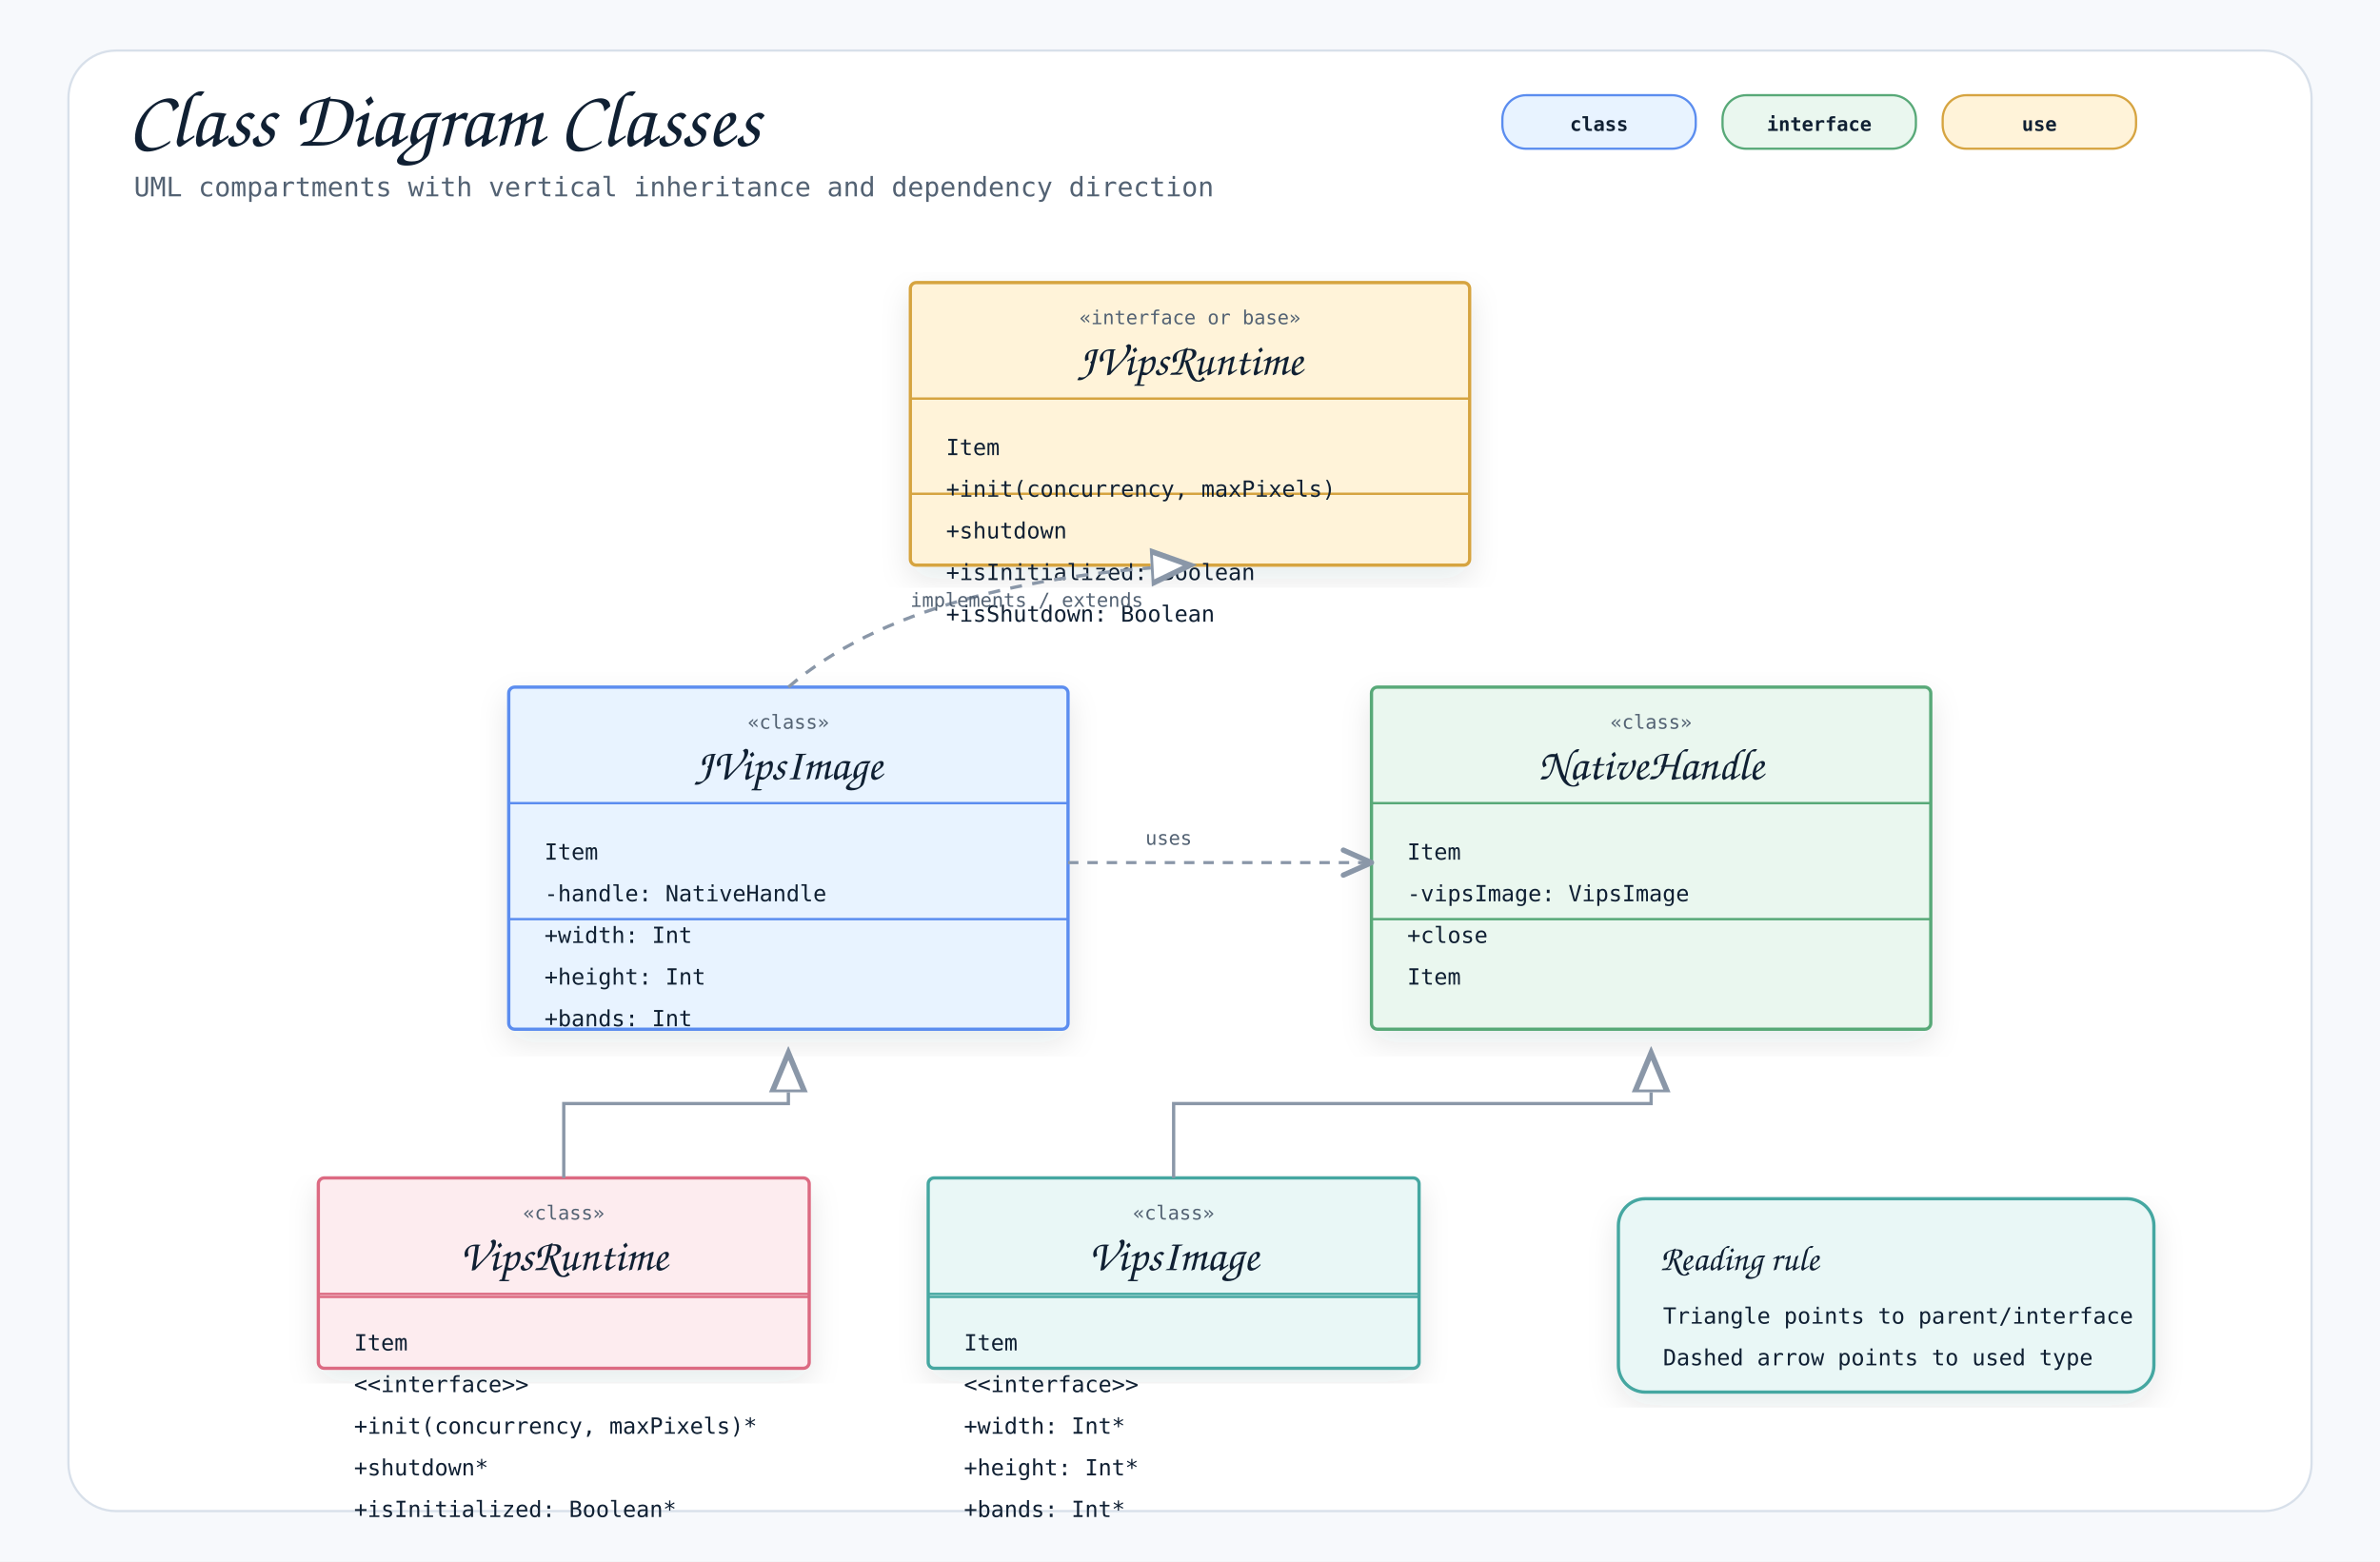
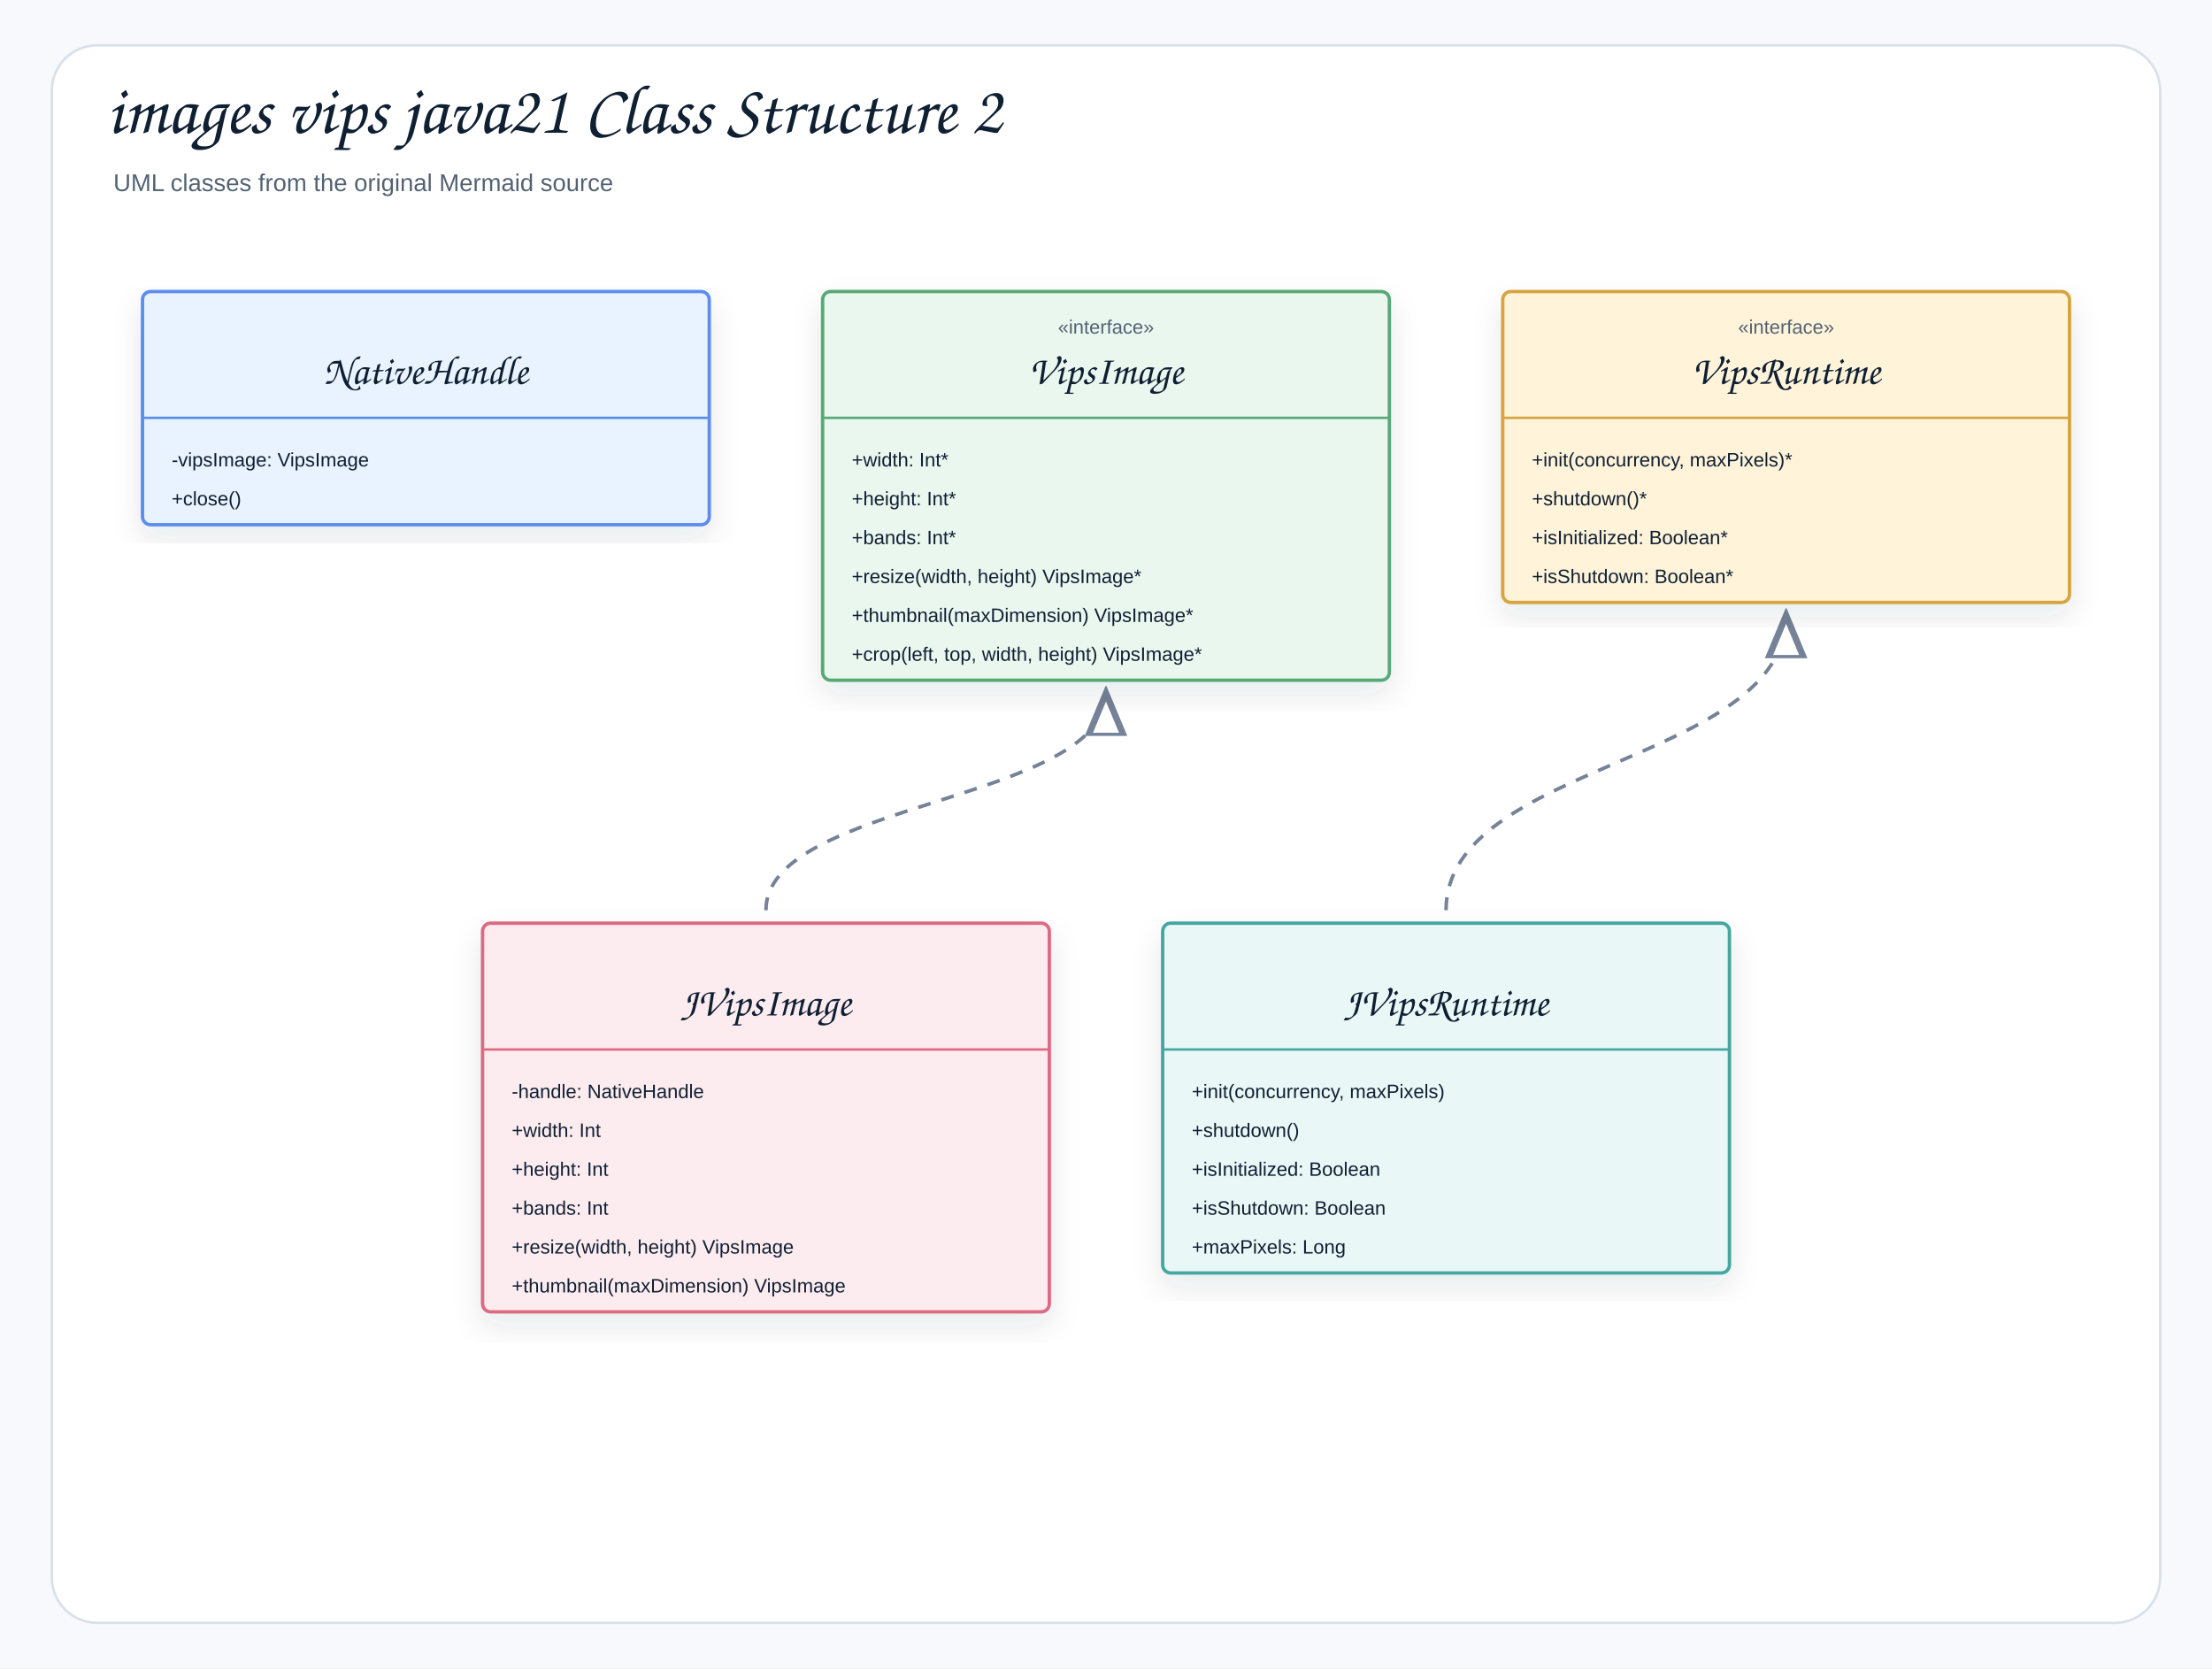
- <svg xmlns="http://www.w3.org/2000/svg" width="1600" height="1050" viewBox="0 0 1600 1050" role="img" aria-label="Class Diagram Classes">
+ <svg xmlns="http://www.w3.org/2000/svg" width="1366" height="1030" viewBox="0 0 1366 1030" role="img" aria-label="images vips java21 Class Structure 2">
  <defs>
    <filter id="shadow" x="-8%" y="-8%" width="116%" height="116%">
-       <feDropShadow dx="0" dy="8" stdDeviation="10" flood-color="#1f2937" flood-opacity="0.10" />
+       <feDropShadow dx="0" dy="8" stdDeviation="9" flood-color="#1f2937" flood-opacity="0.10" />
    </filter>
    <marker id="openArrow" markerWidth="12" markerHeight="10" refX="10" refY="5" orient="auto" markerUnits="strokeWidth">
-       <path d="M 1 1 L 10 5 L 1 9" fill="none" stroke="#8a97a8" stroke-width="1.7" stroke-linecap="round" stroke-linejoin="round" />
+       <path d="M 1 1 L 10 5 L 1 9" fill="none" stroke="#758297" stroke-width="1.8" stroke-linecap="round" stroke-linejoin="round" />
    </marker>
    <marker id="inherit" markerWidth="14" markerHeight="12" refX="12" refY="6" orient="auto" markerUnits="strokeWidth">
-       <path d="M 0 1 L 12 6 L 0 11 Z" fill="#ffffff" stroke="#8a97a8" stroke-width="1.7" />
+       <path d="M 0 1 L 12 6 L 0 11 Z" fill="#ffffff" stroke="#758297" stroke-width="1.8" />
    </marker>
    <style>
-     .canvas { fill: #f7f9fc; }
-     .frame { fill: #ffffff; stroke: #d8e0ea; stroke-width: 1.5; }
-     .title { font-family: "Architects Daughter", "Comic Mono", cursive; font-size: 54px; font-weight: 400; fill: #102033; }
-     .subtitle { font-family: "Comic Mono", "SFMono-Regular", Menlo, Consolas, monospace; font-size: 18px; fill: #536273; }
-     .label { font-family: "Architects Daughter", "Comic Mono", cursive; font-size: 30px; font-weight: 400; fill: #102033; }
-     .smallLabel { font-family: "Architects Daughter", "Comic Mono", cursive; font-size: 24px; font-weight: 400; fill: #102033; }
-     .mono { font-family: "Comic Mono", "SFMono-Regular", Menlo, Consolas, monospace; font-size: 15px; fill: #102033; }
-     .small { font-family: "Comic Mono", "SFMono-Regular", Menlo, Consolas, monospace; font-size: 13px; fill: #536273; }
-     .strong { font-family: "Comic Mono", "SFMono-Regular", Menlo, Consolas, monospace; font-size: 15px; font-weight: 700; fill: #102033; }
-     .card { stroke-width: 2.2; filter: url(#shadow); }
-     .line { stroke: #8a97a8; stroke-width: 2.1; fill: none; marker-end: url(#openArrow); }
-     .softLine { stroke: #8a97a8; stroke-width: 2.1; fill: none; }
-     .dashed { stroke: #8a97a8; stroke-width: 2.1; stroke-dasharray: 7 6; fill: none; marker-end: url(#openArrow); }
-     .inheritLine { stroke: #8a97a8; stroke-width: 2.2; fill: none; marker-end: url(#inherit); }
-     .implLine { stroke: #8a97a8; stroke-width: 2.2; stroke-dasharray: 8 7; fill: none; marker-end: url(#inherit); }
-     .compartment { stroke-width: 1.6; fill: none; }
-     .chip { stroke-width: 1.5; rx: 16; }
-     .chipText { font-family: "Comic Mono", "SFMono-Regular", Menlo, Consolas, monospace; font-size: 13px; font-weight: 700; fill: #102033; }
+     .canvas{fill:#f7f9fc}.frame{fill:#fff;stroke:#d8e0ea;stroke-width:1.5}
+     .title{font-family:"Architects Daughter","Comic Sans MS","Comic Sans",cursive;font-size:43px;font-weight:400;fill:#102033}
+     .subtitle{font-family:"Comic Sans MS","Comic Sans","Comic Neue",Arial,sans-serif;font-size:15px;font-weight:400;fill:#536273}
+     .label{font-family:"Architects Daughter","Comic Sans MS","Comic Sans",cursive;font-size:25px;font-weight:400;fill:#102033}
+     .smallLabel{font-family:"Architects Daughter","Comic Sans MS","Comic Sans",cursive;font-size:21px;font-weight:400;fill:#102033}
+     .mono{font-family:"Comic Sans MS","Comic Sans","Comic Neue",Arial,sans-serif;font-size:12px;font-weight:400;fill:#102033}
+     .small{font-family:"Comic Sans MS","Comic Sans","Comic Neue",Arial,sans-serif;font-size:12px;font-weight:400;fill:#536273}
+     .strong{font-family:"Comic Sans MS","Comic Sans","Comic Neue",Arial,sans-serif;font-size:13px;font-weight:400;fill:#102033}
+     .card{stroke-width:2.1;filter:url(#shadow)}.compartment{stroke-width:1.5;fill:none}
+     .line{stroke:#758297;stroke-width:2.1;fill:none;marker-end:url(#openArrow)}
+     .plainLine{stroke:#758297;stroke-width:2.1;fill:none}
+     .dashed{stroke:#758297;stroke-width:2.1;stroke-dasharray:7 6;fill:none;marker-end:url(#openArrow)}
+     .inheritLine{stroke:#758297;stroke-width:2.2;fill:none;marker-end:url(#inherit)}
+     .implLine{stroke:#758297;stroke-width:2.2;stroke-dasharray:8 7;fill:none;marker-end:url(#inherit)}
  </style>
  </defs>
-   <rect class="canvas" width="1600" height="1050" />
-   <rect class="frame" x="46" y="34" width="1508" height="982" rx="32" />
-   <text class="title" x="86" y="98">Class Diagram Classes</text>
-   <text class="subtitle" x="90" y="132">UML compartments with vertical inheritance and dependency direction</text>
-   <rect class="chip" x="1010" y="64" width="130" height="36" fill="#e8f3ff" stroke="#5b8def" />
-   <text class="chipText" x="1075" y="88" text-anchor="middle">class</text>
-   <rect class="chip" x="1158" y="64" width="130" height="36" fill="#eaf7ef" stroke="#58a978" />
-   <text class="chipText" x="1223" y="88" text-anchor="middle">interface</text>
-   <rect class="chip" x="1306" y="64" width="130" height="36" fill="#fff3d9" stroke="#d6a441" />
-   <text class="chipText" x="1371" y="88" text-anchor="middle">use</text>
-   <g transform="translate(612,190)">
-     <rect class="card" x="0" y="0" width="376" height="190" rx="4" fill="#fff3d9" stroke="#d6a441" />
-     <line class="compartment" x1="0" y1="78" x2="376" y2="78" stroke="#d6a441" />
-     <line class="compartment" x1="0" y1="142" x2="376" y2="142" stroke="#d6a441" />
-     <text class="small" x="188" y="28" text-anchor="middle">«interface or base»</text>
-     <text class="label" x="188" y="62" text-anchor="middle">JVipsRuntime</text>
-     <text class="mono" x="24" y="116">Item</text>
-     <text class="mono" x="24" y="144">+init(concurrency, maxPixels)</text>
-     <text class="mono" x="24" y="172">+shutdown</text>
-     <text class="mono" x="24" y="200">+isInitialized: Boolean</text>
-     <text class="mono" x="24" y="228">+isShutdown: Boolean</text>
+   <rect class="canvas" width="1366" height="1030" />
+   <rect class="frame" x="32" y="28" width="1302" height="974" rx="28" />
+   <text class="title" x="66" y="82">images vips java21 Class Structure 2</text>
+   <text class="subtitle" x="70" y="118">UML classes from the original Mermaid source</text>
+   <path class="implLine" d="M473 562 C473 495 683 495 683 428" />
+   <path class="implLine" d="M893 562 C893 471 1103 471 1103 380" />
+   <g transform="translate(88,180)">
+     <rect class="card" x="0" y="0" width="350" height="144" rx="5" fill="#E8F3FF" stroke="#5B8DEF" />
+     <line class="compartment" x1="0" y1="78" x2="350" y2="78" stroke="#5B8DEF" />
+     <text class="small" x="175" y="26" text-anchor="middle" />
+     <text class="label" x="175" y="57" text-anchor="middle">NativeHandle</text>
+     <text class="mono" x="18" y="108">-vipsImage: VipsImage</text>
+     <text class="mono" x="18" y="132">+close()</text>
  </g>
-   <g transform="translate(342,462)">
-     <rect class="card" x="0" y="0" width="376" height="230" rx="4" fill="#e8f3ff" stroke="#5b8def" />
-     <line class="compartment" x1="0" y1="78" x2="376" y2="78" stroke="#5b8def" />
-     <line class="compartment" x1="0" y1="156" x2="376" y2="156" stroke="#5b8def" />
-     <text class="small" x="188" y="28" text-anchor="middle">«class»</text>
-     <text class="label" x="188" y="62" text-anchor="middle">JVipsImage</text>
-     <text class="mono" x="24" y="116">Item</text>
-     <text class="mono" x="24" y="144">-handle: NativeHandle</text>
-     <text class="mono" x="24" y="172">+width: Int</text>
-     <text class="mono" x="24" y="200">+height: Int</text>
-     <text class="mono" x="24" y="228">+bands: Int</text>
+   <g transform="translate(508,180)">
+     <rect class="card" x="0" y="0" width="350" height="240" rx="5" fill="#EAF7EF" stroke="#58A978" />
+     <line class="compartment" x1="0" y1="78" x2="350" y2="78" stroke="#58A978" />
+     <text class="small" x="175" y="26" text-anchor="middle">«interface»</text>
+     <text class="label" x="175" y="57" text-anchor="middle">VipsImage</text>
+     <text class="mono" x="18" y="108">+width: Int*</text>
+     <text class="mono" x="18" y="132">+height: Int*</text>
+     <text class="mono" x="18" y="156">+bands: Int*</text>
+     <text class="mono" x="18" y="180">+resize(width, height) VipsImage*</text>
+     <text class="mono" x="18" y="204">+thumbnail(maxDimension) VipsImage*</text>
+     <text class="mono" x="18" y="228">+crop(left, top, width, height) VipsImage*</text>
  </g>
-   <g transform="translate(922,462)">
-     <rect class="card" x="0" y="0" width="376" height="230" rx="4" fill="#eaf7ef" stroke="#58a978" />
-     <line class="compartment" x1="0" y1="78" x2="376" y2="78" stroke="#58a978" />
-     <line class="compartment" x1="0" y1="156" x2="376" y2="156" stroke="#58a978" />
-     <text class="small" x="188" y="28" text-anchor="middle">«class»</text>
-     <text class="label" x="188" y="62" text-anchor="middle">NativeHandle</text>
-     <text class="mono" x="24" y="116">Item</text>
-     <text class="mono" x="24" y="144">-vipsImage: VipsImage</text>
-     <text class="mono" x="24" y="172">+close</text>
-     <text class="mono" x="24" y="200">Item</text>
+   <g transform="translate(928,180)">
+     <rect class="card" x="0" y="0" width="350" height="192" rx="5" fill="#FFF3D9" stroke="#D6A441" />
+     <line class="compartment" x1="0" y1="78" x2="350" y2="78" stroke="#D6A441" />
+     <text class="small" x="175" y="26" text-anchor="middle">«interface»</text>
+     <text class="label" x="175" y="57" text-anchor="middle">VipsRuntime</text>
+     <text class="mono" x="18" y="108">+init(concurrency, maxPixels)*</text>
+     <text class="mono" x="18" y="132">+shutdown()*</text>
+     <text class="mono" x="18" y="156">+isInitialized: Boolean*</text>
+     <text class="mono" x="18" y="180">+isShutdown: Boolean*</text>
  </g>
-   <g transform="translate(214,792)">
-     <rect class="card" x="0" y="0" width="330" height="128" rx="4" fill="#fdecef" stroke="#dc6b82" />
-     <line class="compartment" x1="0" y1="78" x2="330" y2="78" stroke="#dc6b82" />
-     <line class="compartment" x1="0" y1="80" x2="330" y2="80" stroke="#dc6b82" />
-     <text class="small" x="165" y="28" text-anchor="middle">«class»</text>
-     <text class="label" x="165" y="62" text-anchor="middle">VipsRuntime</text>
-     <text class="mono" x="24" y="116">Item</text>
-     <text class="mono" x="24" y="144">&lt;&lt;interface&gt;&gt;</text>
-     <text class="mono" x="24" y="172">+init(concurrency, maxPixels)*</text>
-     <text class="mono" x="24" y="200">+shutdown*</text>
-     <text class="mono" x="24" y="228">+isInitialized: Boolean*</text>
+   <g transform="translate(298,570)">
+     <rect class="card" x="0" y="0" width="350" height="240" rx="5" fill="#FDECEF" stroke="#DC6B82" />
+     <line class="compartment" x1="0" y1="78" x2="350" y2="78" stroke="#DC6B82" />
+     <text class="small" x="175" y="26" text-anchor="middle" />
+     <text class="label" x="175" y="57" text-anchor="middle">JVipsImage</text>
+     <text class="mono" x="18" y="108">-handle: NativeHandle</text>
+     <text class="mono" x="18" y="132">+width: Int</text>
+     <text class="mono" x="18" y="156">+height: Int</text>
+     <text class="mono" x="18" y="180">+bands: Int</text>
+     <text class="mono" x="18" y="204">+resize(width, height) VipsImage</text>
+     <text class="mono" x="18" y="228">+thumbnail(maxDimension) VipsImage</text>
  </g>
-   <g transform="translate(624,792)">
-     <rect class="card" x="0" y="0" width="330" height="128" rx="4" fill="#e9f7f6" stroke="#45a7a1" />
-     <line class="compartment" x1="0" y1="78" x2="330" y2="78" stroke="#45a7a1" />
-     <line class="compartment" x1="0" y1="80" x2="330" y2="80" stroke="#45a7a1" />
-     <text class="small" x="165" y="28" text-anchor="middle">«class»</text>
-     <text class="label" x="165" y="62" text-anchor="middle">VipsImage</text>
-     <text class="mono" x="24" y="116">Item</text>
-     <text class="mono" x="24" y="144">&lt;&lt;interface&gt;&gt;</text>
-     <text class="mono" x="24" y="172">+width: Int*</text>
-     <text class="mono" x="24" y="200">+height: Int*</text>
-     <text class="mono" x="24" y="228">+bands: Int*</text>
-   </g>
-   <path class="implLine" d="M530 462 C590 410 690 386 800 380" />
-   <text class="small" x="612" y="408">implements / extends</text>
-   <path class="dashed" d="M718 580 C780 580 860 580 922 580" />
-   <rect x="756" y="548" width="118" height="30" rx="15" fill="#ffffff" opacity="0.94" />
-   <text class="small" x="770" y="568">uses</text>
-   <path class="inheritLine" d="M379 792 L379 742 L530 742 L530 708" />
-   <path class="inheritLine" d="M789 792 L789 742 L1110 742 L1110 708" />
-   <g transform="translate(1088,806)">
-     <rect class="card" x="0" y="0" width="360" height="130" rx="18" fill="#e9f7f6" stroke="#45a7a1" />
-     <text class="smallLabel" x="28" y="48">Reading rule</text>
-     <text class="mono" x="30" y="84">Triangle points to parent/interface</text>
-     <text class="mono" x="30" y="112">Dashed arrow points to used type</text>
+   <g transform="translate(718,570)">
+     <rect class="card" x="0" y="0" width="350" height="216" rx="5" fill="#E9F7F6" stroke="#45A7A1" />
+     <line class="compartment" x1="0" y1="78" x2="350" y2="78" stroke="#45A7A1" />
+     <text class="small" x="175" y="26" text-anchor="middle" />
+     <text class="label" x="175" y="57" text-anchor="middle">JVipsRuntime</text>
+     <text class="mono" x="18" y="108">+init(concurrency, maxPixels)</text>
+     <text class="mono" x="18" y="132">+shutdown()</text>
+     <text class="mono" x="18" y="156">+isInitialized: Boolean</text>
+     <text class="mono" x="18" y="180">+isShutdown: Boolean</text>
+     <text class="mono" x="18" y="204">+maxPixels: Long</text>
  </g>
</svg>
